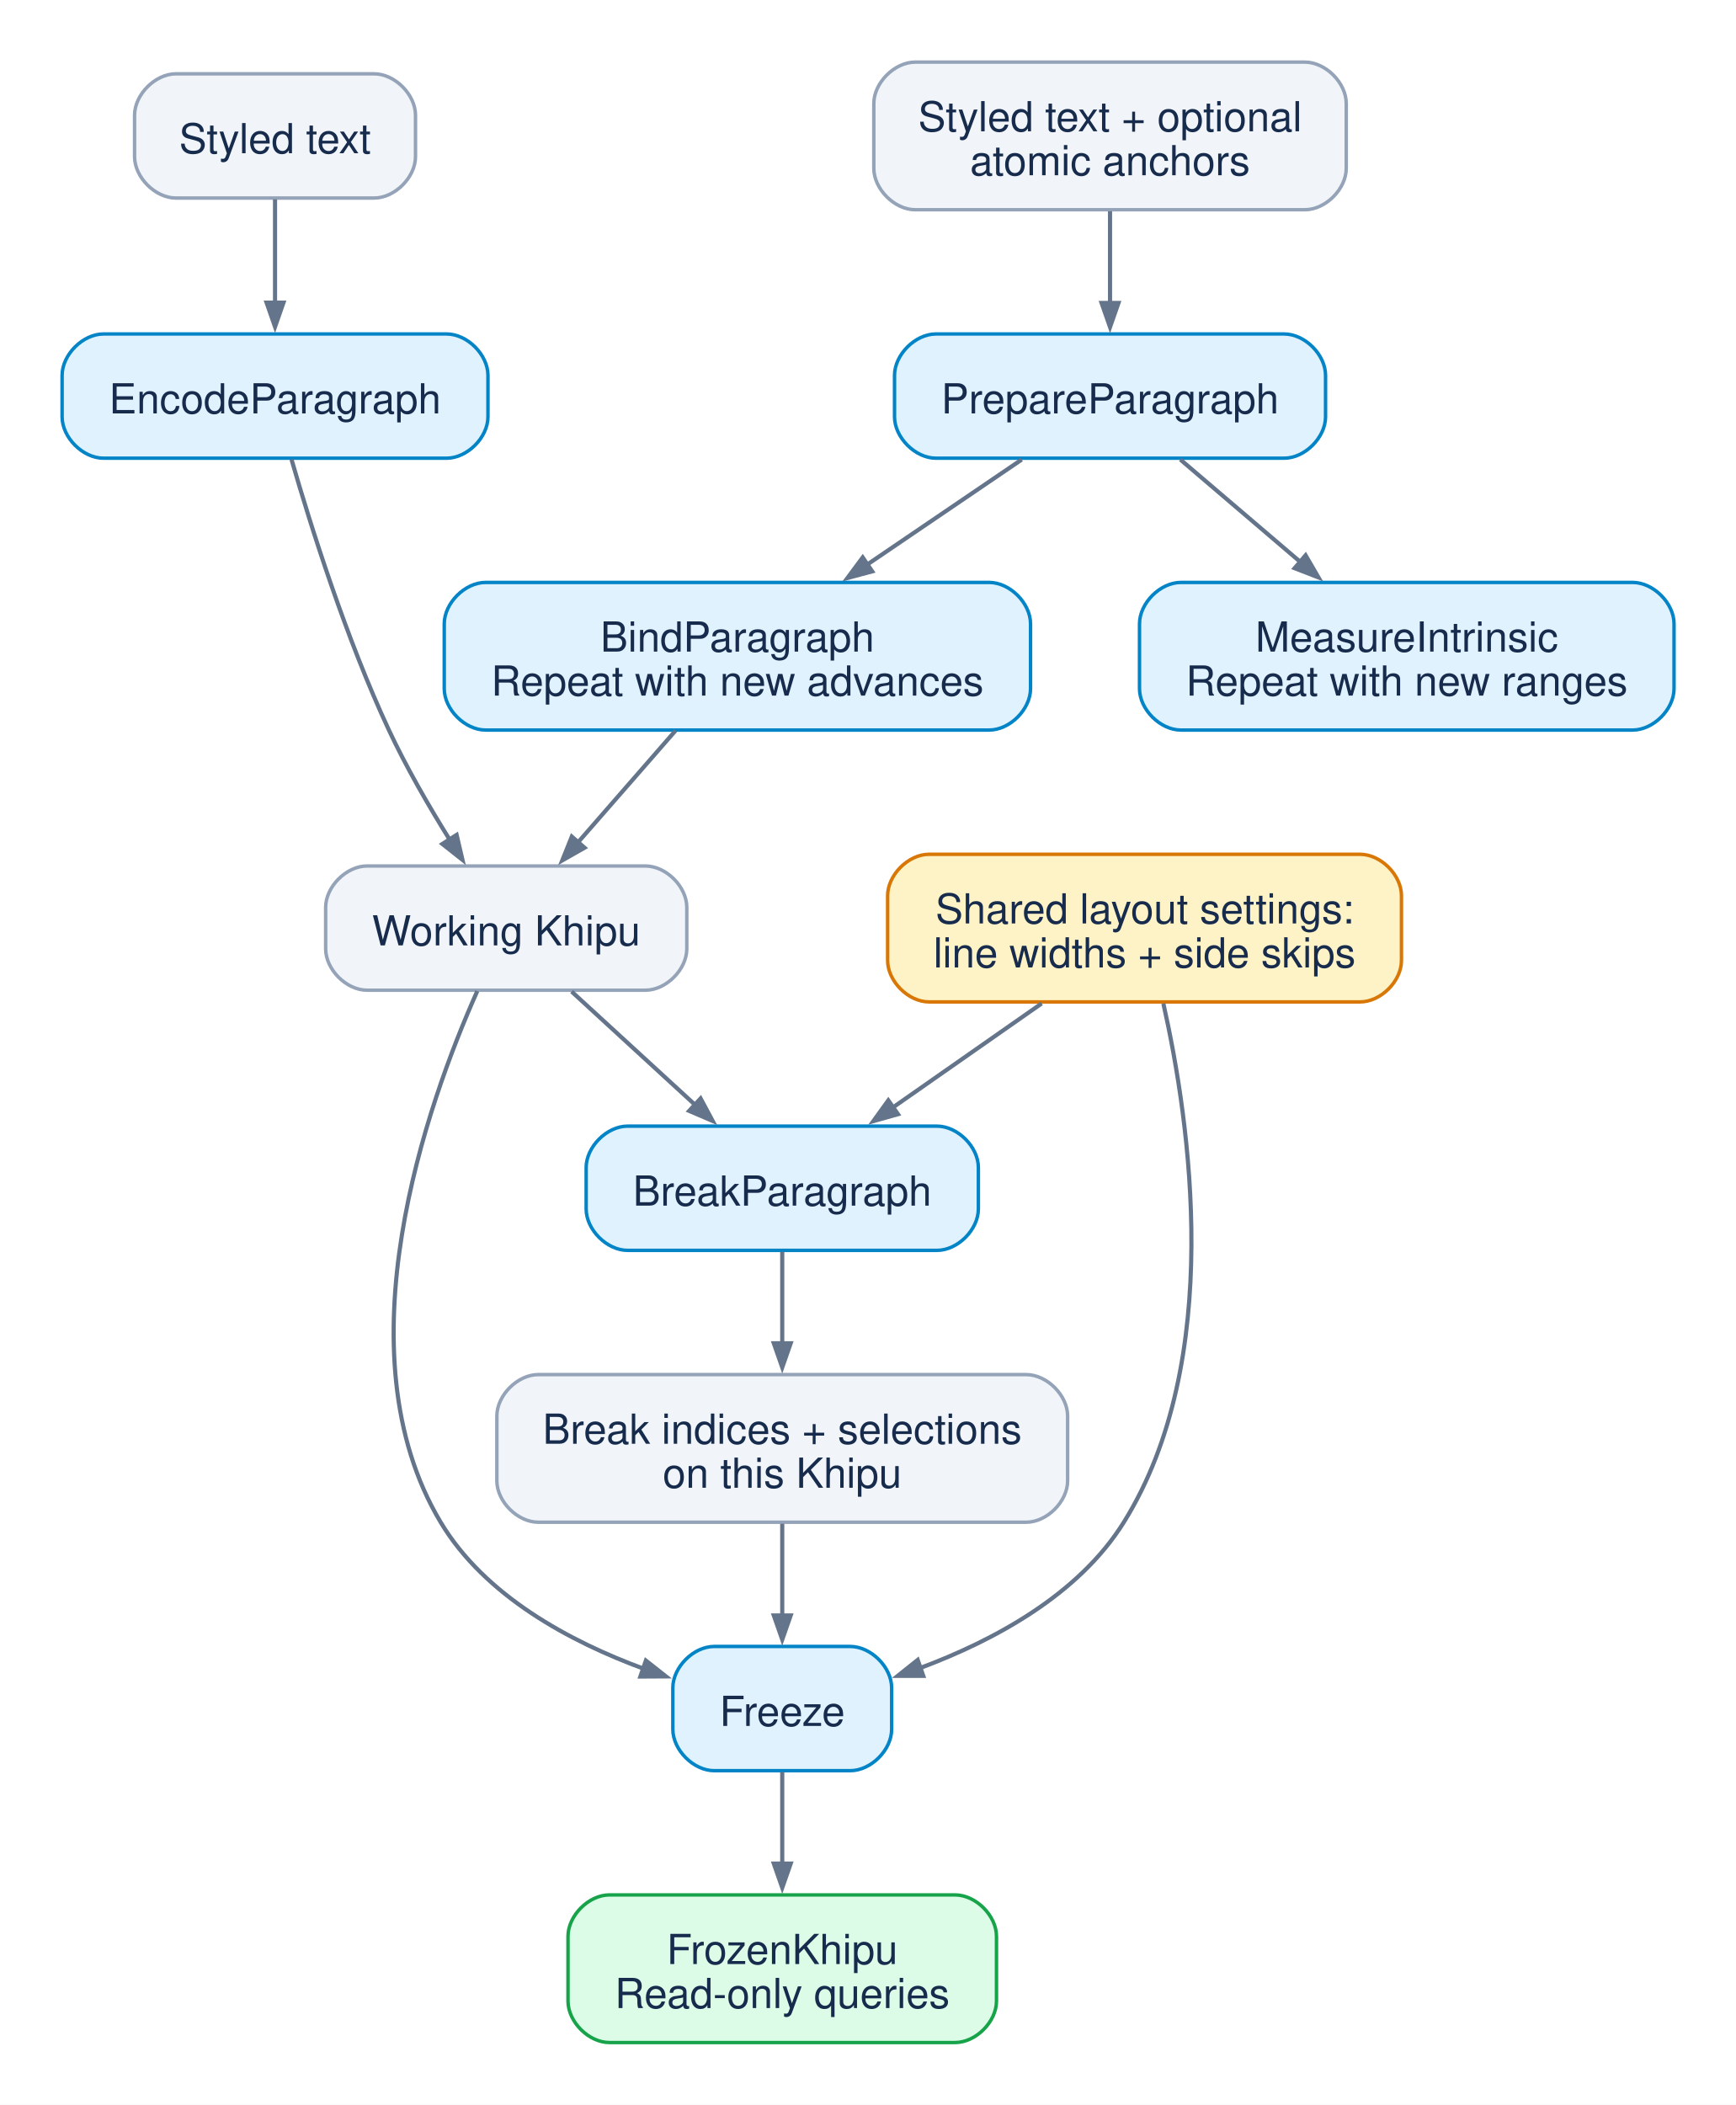
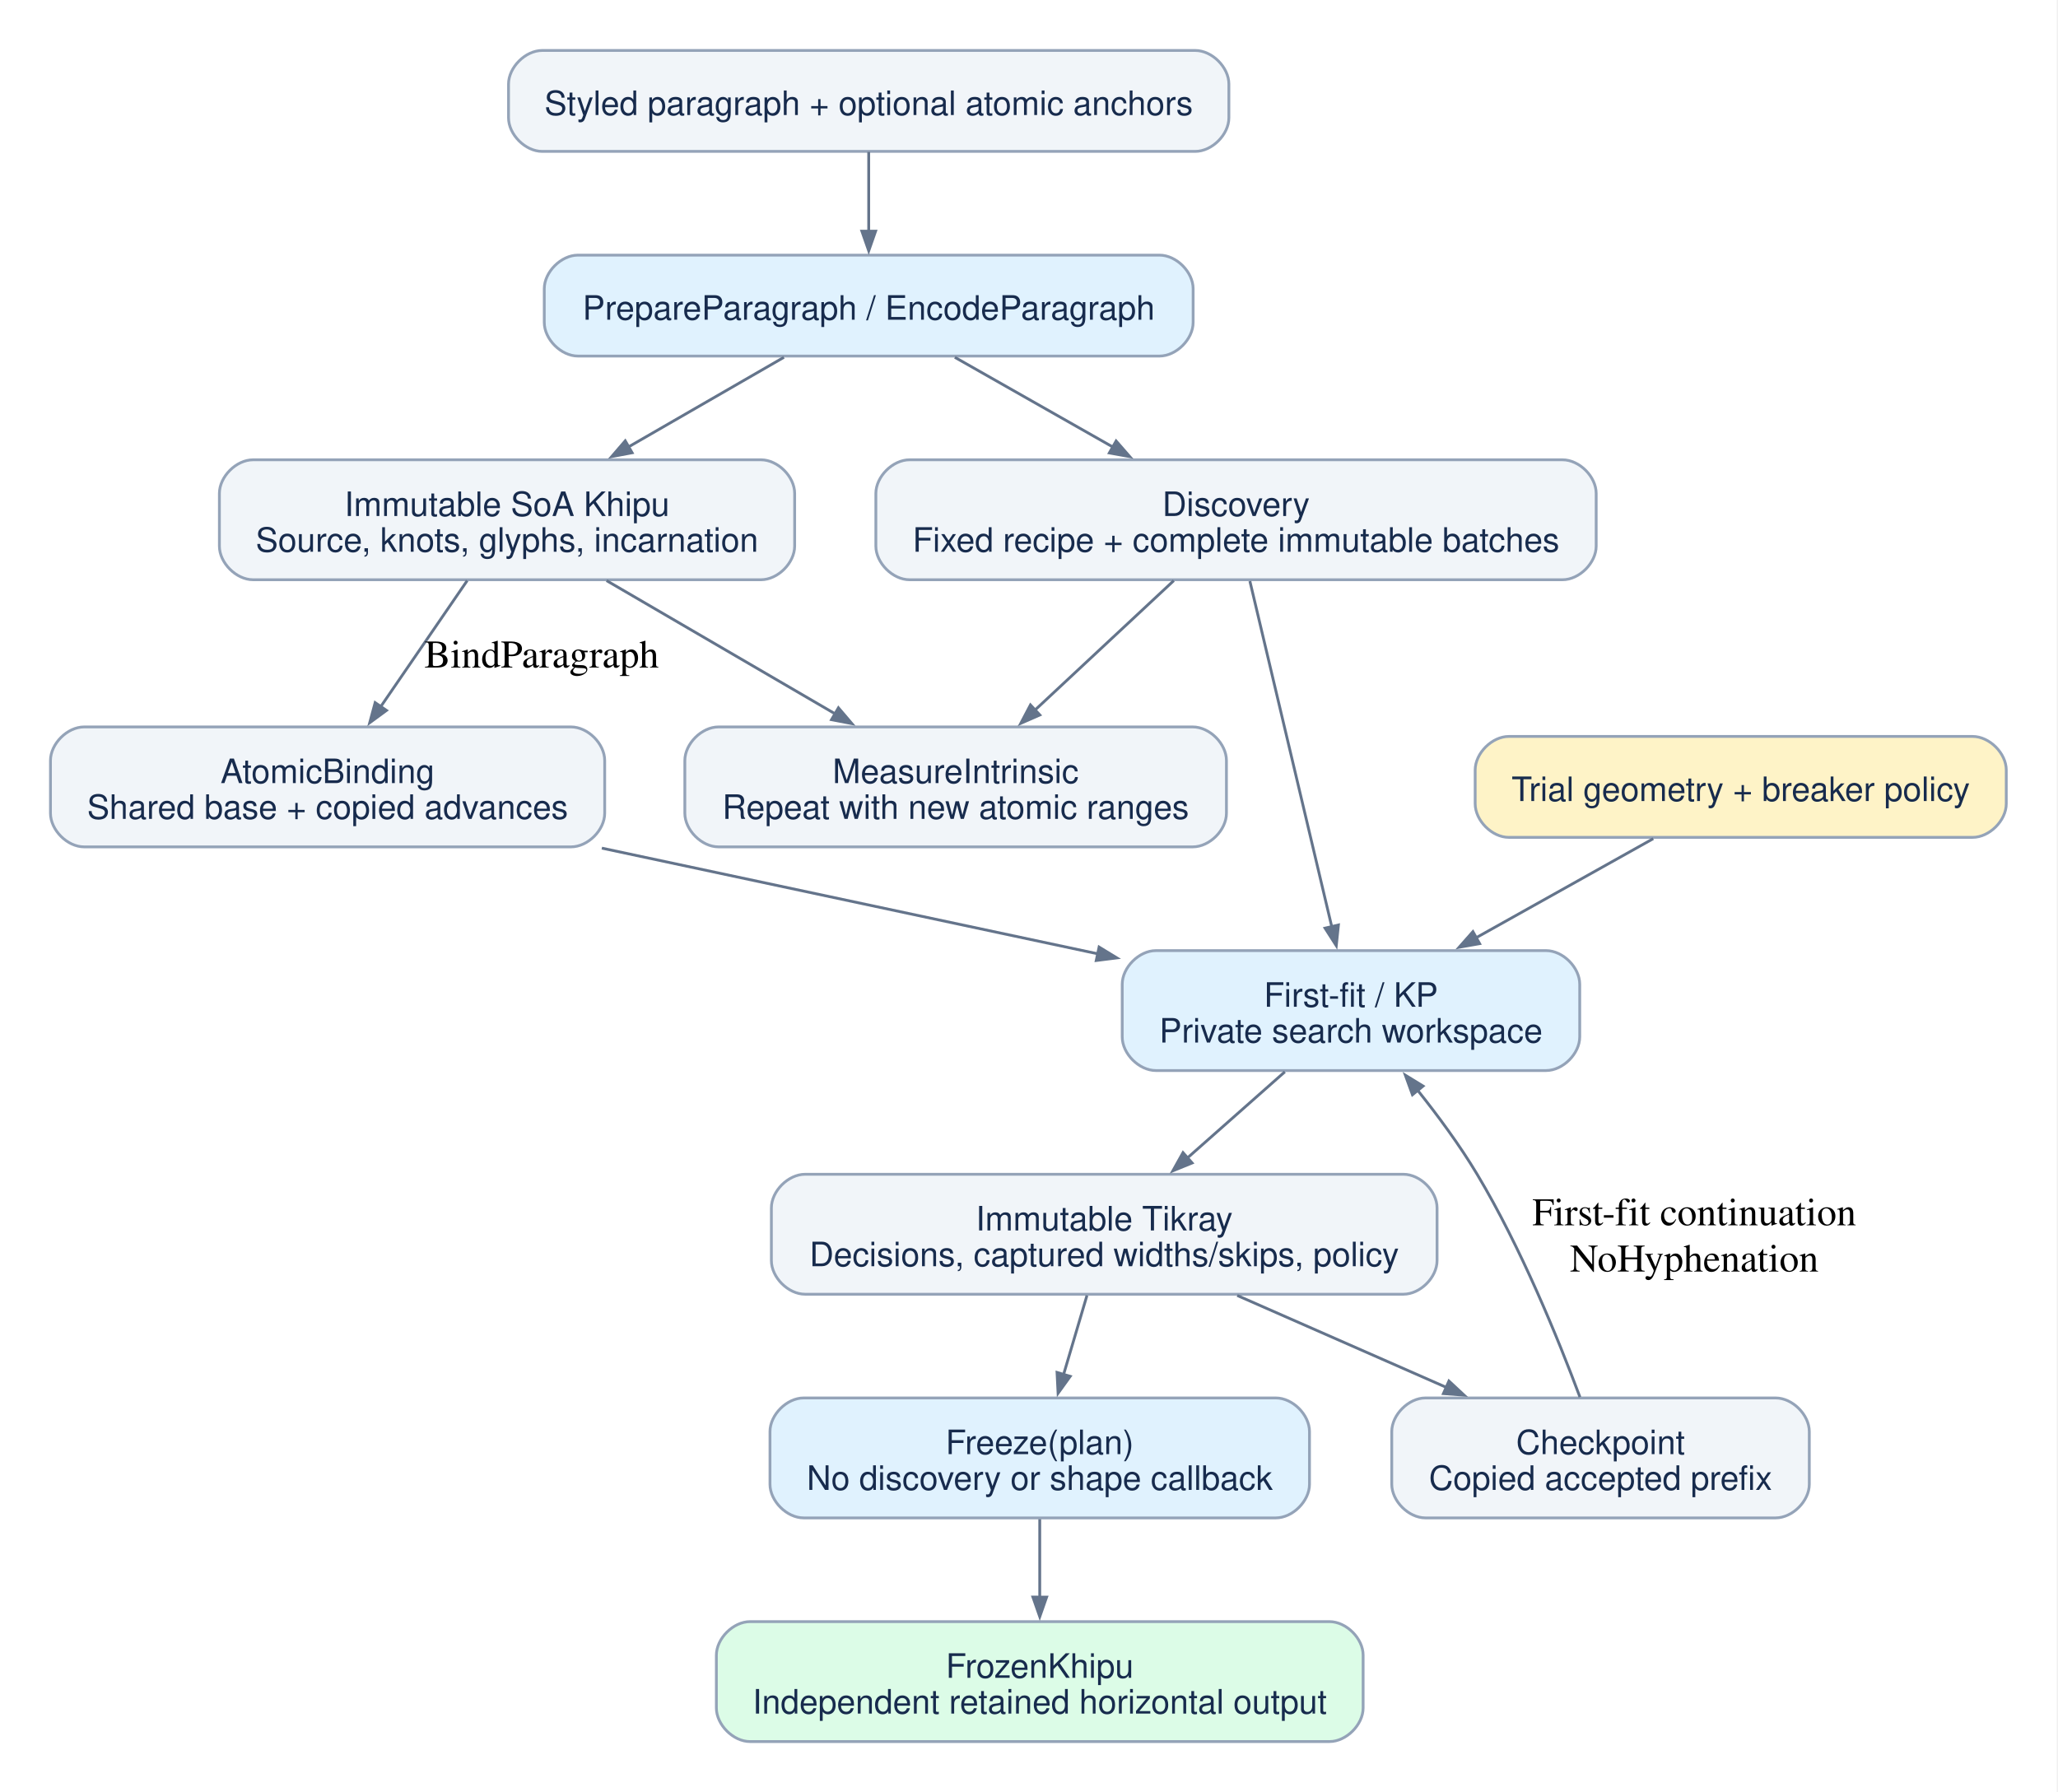
- <svg xmlns="http://www.w3.org/2000/svg" width="503pt" height="610pt" viewBox="0.00 0.00 503.00 610.00">
-   <g id="graph0" class="graph" transform="scale(1 1) rotate(0) translate(18 591.9)">
-     <polygon fill="white" stroke="none" points="-18,18 -18,-591.9 485.17,-591.9 485.17,18 -18,18" />
+ <svg xmlns="http://www.w3.org/2000/svg" width="734pt" height="639pt" viewBox="0.00 0.00 734.00 639.00">
+   <g id="graph0" class="graph" transform="scale(1 1) rotate(0) translate(18 621.18)">
+     <polygon fill="white" stroke="none" points="-18,18 -18,-621.18 715.55,-621.18 715.55,18 -18,18" />
    <g id="node1" class="node">
-       <path fill="#f1f5f9" stroke="#94a3b8" d="M90.42,-570.51C90.42,-570.51 33,-570.51 33,-570.51 27,-570.51 21,-564.51 21,-558.51 21,-558.51 21,-546.51 21,-546.51 21,-540.51 27,-534.51 33,-534.51 33,-534.51 90.42,-534.51 90.42,-534.51 96.42,-534.51 102.42,-540.51 102.42,-546.51 102.42,-546.51 102.42,-558.51 102.42,-558.51 102.42,-564.51 96.42,-570.51 90.42,-570.51" />
-       <text xml:space="preserve" text-anchor="middle" x="61.71" y="-547.49" font-family="Helvetica,sans-Serif" font-size="12.00" fill="#172b4d">Styled text</text>
+       <path fill="#f1f5f9" stroke="#94a3b8" d="M408.29,-603.18C408.29,-603.18 175.38,-603.18 175.38,-603.18 169.38,-603.18 163.37,-597.18 163.37,-591.18 163.37,-591.18 163.37,-579.18 163.37,-579.18 163.37,-573.18 169.37,-567.18 175.37,-567.18 175.37,-567.18 408.29,-567.18 408.29,-567.18 414.29,-567.18 420.29,-573.18 420.29,-579.18 420.29,-579.18 420.29,-591.18 420.29,-591.18 420.29,-597.18 414.29,-603.18 408.29,-603.18" />
+       <text xml:space="preserve" text-anchor="middle" x="291.83" y="-580.15" font-family="Helvetica,sans-Serif" font-size="12.00" fill="#172b4d">Styled paragraph + optional atomic anchors</text>
+     </g>
+     <g id="node2" class="node">
+       <path fill="#e0f2fe" stroke="#94a3b8" d="M395.54,-530.18C395.54,-530.18 188.12,-530.18 188.12,-530.18 182.12,-530.18 176.12,-524.18 176.12,-518.18 176.12,-518.18 176.12,-506.18 176.12,-506.18 176.12,-500.18 182.12,-494.18 188.12,-494.18 188.12,-494.18 395.54,-494.18 395.54,-494.18 401.54,-494.18 407.54,-500.18 407.54,-506.18 407.54,-506.18 407.54,-518.18 407.54,-518.18 407.54,-524.18 401.54,-530.18 395.54,-530.18" />
+       <text xml:space="preserve" text-anchor="middle" x="291.83" y="-507.15" font-family="Helvetica,sans-Serif" font-size="12.00" fill="#172b4d">PrepareParagraph / EncodeParagraph</text>
+     </g>
+     <g id="edge1" class="edge">
+       <path fill="none" stroke="#64748b" d="M291.83,-566.99C291.83,-558.45 291.83,-547.95 291.83,-538.5" />
+       <polygon fill="#64748b" stroke="#64748b" points="294.29,-538.72 291.84,-531.72 289.39,-538.72 294.29,-538.72" />
    </g>
    <g id="node3" class="node">
-       <path fill="#e0f2fe" stroke="#0284c7" d="M111.42,-495.12C111.42,-495.12 12,-495.12 12,-495.12 6,-495.12 0,-489.12 0,-483.12 0,-483.12 0,-471.12 0,-471.12 0,-465.12 6,-459.12 12,-459.12 12,-459.12 111.42,-459.12 111.42,-459.12 117.42,-459.12 123.42,-465.12 123.42,-471.12 123.42,-471.12 123.42,-483.12 123.42,-483.12 123.42,-489.12 117.42,-495.12 111.42,-495.12" />
-       <text xml:space="preserve" text-anchor="middle" x="61.71" y="-472.1" font-family="Helvetica,sans-Serif" font-size="12.00" fill="#172b4d">EncodeParagraph</text>
+       <path fill="#f1f5f9" stroke="#94a3b8" d="M253.42,-457.18C253.42,-457.18 72.25,-457.18 72.25,-457.18 66.25,-457.18 60.25,-451.18 60.25,-445.18 60.25,-445.18 60.25,-426.4 60.25,-426.4 60.25,-420.4 66.25,-414.4 72.25,-414.4 72.25,-414.4 253.42,-414.4 253.42,-414.4 259.42,-414.4 265.42,-420.4 265.42,-426.4 265.42,-426.4 265.42,-445.18 265.42,-445.18 265.42,-451.18 259.42,-457.18 253.42,-457.18" />
+       <text xml:space="preserve" text-anchor="middle" x="162.83" y="-437.14" font-family="Helvetica,sans-Serif" font-size="12.00" fill="#172b4d">Immutable SoA Khipu</text>
+       <text xml:space="preserve" text-anchor="middle" x="162.83" y="-424.39" font-family="Helvetica,sans-Serif" font-size="12.00" fill="#172b4d">Source, knots, glyphs, incarnation</text>
    </g>
-     <g id="edge1" class="edge">
-       <path fill="none" stroke="#64748b" stroke-width="1.2" d="M61.71,-534.12C61.71,-525.16 61.71,-514.06 61.71,-504.11" />
-       <polygon fill="#64748b" stroke="#64748b" stroke-width="1.2" points="64.16,-504.2 61.71,-497.2 59.26,-504.2 64.16,-504.2" />
-     </g>
-     <g id="node2" class="node">
-       <path fill="#f1f5f9" stroke="#94a3b8" d="M360.17,-573.9C360.17,-573.9 247.25,-573.9 247.25,-573.9 241.25,-573.9 235.25,-567.9 235.25,-561.9 235.25,-561.9 235.25,-543.12 235.25,-543.12 235.25,-537.12 241.25,-531.12 247.25,-531.12 247.25,-531.12 360.17,-531.12 360.17,-531.12 366.17,-531.12 372.17,-537.12 372.17,-543.12 372.17,-543.12 372.17,-561.9 372.17,-561.9 372.17,-567.9 366.17,-573.9 360.17,-573.9" />
-       <text xml:space="preserve" text-anchor="middle" x="303.71" y="-553.86" font-family="Helvetica,sans-Serif" font-size="12.00" fill="#172b4d">Styled text + optional</text>
-       <text xml:space="preserve" text-anchor="middle" x="303.71" y="-541.11" font-family="Helvetica,sans-Serif" font-size="12.00" fill="#172b4d">atomic anchors</text>
+     <g id="edge2" class="edge">
+       <path fill="none" stroke="#64748b" d="M261.59,-493.74C245.02,-484.19 224.21,-472.18 205.96,-461.66" />
+       <polygon fill="#64748b" stroke="#64748b" points="207.45,-459.69 200.16,-458.32 205,-463.94 207.45,-459.69" />
    </g>
    <g id="node4" class="node">
-       <path fill="#e0f2fe" stroke="#0284c7" d="M354.17,-495.12C354.17,-495.12 253.25,-495.12 253.25,-495.12 247.25,-495.12 241.25,-489.12 241.25,-483.12 241.25,-483.12 241.25,-471.12 241.25,-471.12 241.25,-465.12 247.25,-459.12 253.25,-459.12 253.25,-459.12 354.17,-459.12 354.17,-459.12 360.17,-459.12 366.17,-465.12 366.17,-471.12 366.17,-471.12 366.17,-483.12 366.17,-483.12 366.17,-489.12 360.17,-495.12 354.17,-495.12" />
-       <text xml:space="preserve" text-anchor="middle" x="303.71" y="-472.1" font-family="Helvetica,sans-Serif" font-size="12.00" fill="#172b4d">PrepareParagraph</text>
+       <path fill="#f1f5f9" stroke="#94a3b8" d="M539.29,-457.18C539.29,-457.18 306.38,-457.18 306.38,-457.18 300.38,-457.18 294.38,-451.18 294.38,-445.18 294.38,-445.18 294.38,-426.4 294.38,-426.4 294.38,-420.4 300.38,-414.4 306.38,-414.4 306.38,-414.4 539.29,-414.4 539.29,-414.4 545.29,-414.4 551.29,-420.4 551.29,-426.4 551.29,-426.4 551.29,-445.18 551.29,-445.18 551.29,-451.18 545.29,-457.18 539.29,-457.18" />
+       <text xml:space="preserve" text-anchor="middle" x="422.83" y="-437.14" font-family="Helvetica,sans-Serif" font-size="12.00" fill="#172b4d">Discovery</text>
+       <text xml:space="preserve" text-anchor="middle" x="422.83" y="-424.39" font-family="Helvetica,sans-Serif" font-size="12.00" fill="#172b4d">Fixed recipe + complete immutable batches</text>
    </g>
-     <g id="edge2" class="edge">
-       <path fill="none" stroke="#64748b" stroke-width="1.2" d="M303.71,-530.68C303.71,-522.37 303.71,-512.73 303.71,-503.98" />
-       <polygon fill="#64748b" stroke="#64748b" stroke-width="1.2" points="306.16,-504.11 303.71,-497.11 301.26,-504.11 306.16,-504.11" />
+     <g id="edge3" class="edge">
+       <path fill="none" stroke="#64748b" d="M322.55,-493.74C339.37,-484.19 360.51,-472.18 379.04,-461.66" />
+       <polygon fill="#64748b" stroke="#64748b" points="380.07,-463.89 384.94,-458.31 377.65,-459.63 380.07,-463.89" />
+     </g>
+     <g id="node5" class="node">
+       <path fill="#f1f5f9" stroke="#94a3b8" d="M407.42,-361.9C407.42,-361.9 238.25,-361.9 238.25,-361.9 232.25,-361.9 226.25,-355.9 226.25,-349.9 226.25,-349.9 226.25,-331.12 226.25,-331.12 226.25,-325.12 232.25,-319.12 238.25,-319.12 238.25,-319.12 407.42,-319.12 407.42,-319.12 413.42,-319.12 419.42,-325.12 419.42,-331.12 419.42,-331.12 419.42,-349.9 419.42,-349.9 419.42,-355.9 413.42,-361.9 407.42,-361.9" />
+       <text xml:space="preserve" text-anchor="middle" x="322.83" y="-341.86" font-family="Helvetica,sans-Serif" font-size="12.00" fill="#172b4d">MeasureIntrinsic</text>
+       <text xml:space="preserve" text-anchor="middle" x="322.83" y="-329.11" font-family="Helvetica,sans-Serif" font-size="12.00" fill="#172b4d">Repeat with new atomic ranges</text>
+     </g>
+     <g id="edge4" class="edge">
+       <path fill="none" stroke="#64748b" d="M198.34,-414.09C222.39,-400.07 254.31,-381.46 279.8,-366.6" />
+       <polygon fill="#64748b" stroke="#64748b" points="281.03,-368.72 285.84,-363.08 278.56,-364.49 281.03,-368.72" />
+     </g>
+     <g id="node6" class="node">
+       <path fill="#f1f5f9" stroke="#94a3b8" d="M185.67,-361.9C185.67,-361.9 12,-361.9 12,-361.9 6,-361.9 0,-355.9 0,-349.9 0,-349.9 0,-331.12 0,-331.12 0,-325.12 6,-319.12 12,-319.12 12,-319.12 185.67,-319.12 185.67,-319.12 191.67,-319.12 197.67,-325.12 197.67,-331.12 197.67,-331.12 197.67,-349.9 197.67,-349.9 197.67,-355.9 191.67,-361.9 185.67,-361.9" />
+       <text xml:space="preserve" text-anchor="middle" x="98.83" y="-341.86" font-family="Helvetica,sans-Serif" font-size="12.00" fill="#172b4d">AtomicBinding</text>
+       <text xml:space="preserve" text-anchor="middle" x="98.83" y="-329.11" font-family="Helvetica,sans-Serif" font-size="12.00" fill="#172b4d">Shared base + copied advances</text>
+     </g>
+     <g id="edge6" class="edge">
+       <path fill="none" stroke="#64748b" d="M148.63,-414.09C139.52,-400.8 127.58,-383.4 117.68,-368.97" />
+       <polygon fill="#64748b" stroke="#64748b" points="119.84,-367.79 113.86,-363.4 115.8,-370.56 119.84,-367.79" />
+       <text xml:space="preserve" text-anchor="middle" x="175.17" y="-383.1" font-family="Times,serif" font-size="14.00">BindParagraph</text>
+     </g>
+     <g id="edge5" class="edge">
+       <path fill="none" stroke="#64748b" d="M400.64,-414.09C386.01,-400.44 366.73,-382.45 351.01,-367.8" />
+       <polygon fill="#64748b" stroke="#64748b" points="352.86,-366.17 346.07,-363.19 349.52,-369.75 352.86,-366.17" />
+     </g>
+     <g id="node8" class="node">
+       <path fill="#e0f2fe" stroke="#94a3b8" d="M533.42,-282.12C533.42,-282.12 394.25,-282.12 394.25,-282.12 388.25,-282.12 382.25,-276.12 382.25,-270.12 382.25,-270.12 382.25,-251.34 382.25,-251.34 382.25,-245.34 388.25,-239.34 394.25,-239.34 394.25,-239.34 533.42,-239.34 533.42,-239.34 539.42,-239.34 545.42,-245.34 545.42,-251.34 545.42,-251.34 545.42,-270.12 545.42,-270.12 545.42,-276.12 539.42,-282.12 533.42,-282.12" />
+       <text xml:space="preserve" text-anchor="middle" x="463.83" y="-262.08" font-family="Helvetica,sans-Serif" font-size="12.00" fill="#172b4d">First-fit / KP</text>
+       <text xml:space="preserve" text-anchor="middle" x="463.83" y="-249.33" font-family="Helvetica,sans-Serif" font-size="12.00" fill="#172b4d">Private search workspace</text>
+     </g>
+     <g id="edge8" class="edge">
+       <path fill="none" stroke="#64748b" d="M427.78,-413.91C435.1,-383.04 448.82,-325.1 457.06,-290.31" />
+       <polygon fill="#64748b" stroke="#64748b" points="459.36,-291.26 458.59,-283.88 454.59,-290.13 459.36,-291.26" />
+     </g>
+     <g id="edge7" class="edge">
+       <path fill="none" stroke="#64748b" d="M196.65,-318.67C251.68,-306.94 319.92,-292.4 373.66,-280.95" />
+       <polygon fill="#64748b" stroke="#64748b" points="374,-283.38 380.33,-279.52 372.98,-278.59 374,-283.38" />
    </g>
    <g id="node7" class="node">
-       <path fill="#f1f5f9" stroke="#94a3b8" d="M169.05,-340.95C169.05,-340.95 88.38,-340.95 88.38,-340.95 82.38,-340.95 76.38,-334.95 76.38,-328.95 76.38,-328.95 76.38,-316.95 76.38,-316.95 76.38,-310.95 82.38,-304.95 88.38,-304.95 88.38,-304.95 169.05,-304.95 169.05,-304.95 175.05,-304.95 181.05,-310.95 181.05,-316.95 181.05,-316.95 181.05,-328.95 181.05,-328.95 181.05,-334.95 175.05,-340.95 169.05,-340.95" />
-       <text xml:space="preserve" text-anchor="middle" x="128.71" y="-317.93" font-family="Helvetica,sans-Serif" font-size="12.00" fill="#172b4d">Working Khipu</text>
+       <path fill="#fef3c7" stroke="#94a3b8" d="M685.55,-358.51C685.55,-358.51 520.13,-358.51 520.13,-358.51 514.12,-358.51 508.13,-352.51 508.13,-346.51 508.13,-346.51 508.13,-334.51 508.13,-334.51 508.13,-328.51 514.12,-322.51 520.12,-322.51 520.12,-322.51 685.55,-322.51 685.55,-322.51 691.55,-322.51 697.55,-328.51 697.55,-334.51 697.55,-334.51 697.55,-346.51 697.55,-346.51 697.55,-352.51 691.55,-358.51 685.55,-358.51" />
+       <text xml:space="preserve" text-anchor="middle" x="602.84" y="-335.48" font-family="Helvetica,sans-Serif" font-size="12.00" fill="#172b4d">Trial geometry + breaker policy</text>
    </g>
-     <g id="edge5" class="edge">
-       <path fill="none" stroke="#64748b" stroke-width="1.2" d="M66.49,-458.74C72.14,-439.21 82.35,-406.79 94.71,-380.34 99.75,-369.55 106.32,-358.21 112.34,-348.55" />
-       <polygon fill="#64748b" stroke="#64748b" stroke-width="1.2" points="114.34,-349.96 116.03,-342.73 110.21,-347.33 114.34,-349.96" />
-     </g>
-     <g id="node5" class="node">
-       <path fill="#e0f2fe" stroke="#0284c7" d="M455.17,-423.12C455.17,-423.12 324.25,-423.12 324.25,-423.12 318.25,-423.12 312.25,-417.12 312.25,-411.12 312.25,-411.12 312.25,-392.34 312.25,-392.34 312.25,-386.34 318.25,-380.34 324.25,-380.34 324.25,-380.34 455.17,-380.34 455.17,-380.34 461.17,-380.34 467.17,-386.34 467.17,-392.34 467.17,-392.34 467.17,-411.12 467.17,-411.12 467.17,-417.12 461.17,-423.12 455.17,-423.12" />
-       <text xml:space="preserve" text-anchor="middle" x="389.71" y="-403.08" font-family="Helvetica,sans-Serif" font-size="12.00" fill="#172b4d">MeasureIntrinsic</text>
-       <text xml:space="preserve" text-anchor="middle" x="389.71" y="-390.33" font-family="Helvetica,sans-Serif" font-size="12.00" fill="#172b4d">Repeat with new ranges</text>
-     </g>
-     <g id="edge3" class="edge">
-       <path fill="none" stroke="#64748b" stroke-width="1.2" d="M324.09,-458.73C334.47,-449.87 347.31,-438.91 358.87,-429.05" />
-       <polygon fill="#64748b" stroke="#64748b" stroke-width="1.2" points="360.39,-430.98 364.12,-424.57 357.21,-427.25 360.39,-430.98" />
-     </g>
-     <g id="node6" class="node">
-       <path fill="#e0f2fe" stroke="#0284c7" d="M268.67,-423.12C268.67,-423.12 122.75,-423.12 122.75,-423.12 116.75,-423.12 110.75,-417.12 110.75,-411.12 110.75,-411.12 110.75,-392.34 110.75,-392.34 110.75,-386.34 116.75,-380.34 122.75,-380.34 122.75,-380.34 268.67,-380.34 268.67,-380.34 274.67,-380.34 280.67,-386.34 280.67,-392.34 280.67,-392.34 280.67,-411.12 280.67,-411.12 280.67,-417.12 274.67,-423.12 268.67,-423.12" />
-       <text xml:space="preserve" text-anchor="middle" x="195.71" y="-403.08" font-family="Helvetica,sans-Serif" font-size="12.00" fill="#172b4d">BindParagraph</text>
-       <text xml:space="preserve" text-anchor="middle" x="195.71" y="-390.33" font-family="Helvetica,sans-Serif" font-size="12.00" fill="#172b4d">Repeat with new advances</text>
-     </g>
-     <g id="edge4" class="edge">
-       <path fill="none" stroke="#64748b" stroke-width="1.2" d="M278.12,-458.73C264.71,-449.62 248.05,-438.3 233.22,-428.22" />
-       <polygon fill="#64748b" stroke="#64748b" stroke-width="1.2" points="234.78,-426.32 227.61,-424.41 232.03,-430.37 234.78,-426.32" />
-     </g>
-     <g id="edge6" class="edge">
-       <path fill="none" stroke="#64748b" stroke-width="1.2" d="M177.76,-380.15C169.04,-370.17 158.53,-358.12 149.47,-347.74" />
-       <polygon fill="#64748b" stroke="#64748b" stroke-width="1.2" points="151.41,-346.24 144.96,-342.57 147.72,-349.46 151.41,-346.24" />
+     <g id="edge9" class="edge">
+       <path fill="none" stroke="#64748b" d="M571.64,-322.05C553.03,-311.64 529.1,-298.25 508.51,-286.73" />
+       <polygon fill="#64748b" stroke="#64748b" points="509.72,-284.6 502.42,-283.32 507.33,-288.88 509.72,-284.6" />
    </g>
    <g id="node9" class="node">
-       <path fill="#e0f2fe" stroke="#0284c7" d="M253.55,-265.56C253.55,-265.56 163.88,-265.56 163.88,-265.56 157.88,-265.56 151.88,-259.56 151.88,-253.56 151.88,-253.56 151.88,-241.56 151.88,-241.56 151.88,-235.56 157.88,-229.56 163.88,-229.56 163.88,-229.56 253.55,-229.56 253.55,-229.56 259.55,-229.56 265.55,-235.56 265.55,-241.56 265.55,-241.56 265.55,-253.56 265.55,-253.56 265.55,-259.56 259.55,-265.56 253.55,-265.56" />
-       <text xml:space="preserve" text-anchor="middle" x="208.71" y="-242.53" font-family="Helvetica,sans-Serif" font-size="12.00" fill="#172b4d">BreakParagraph</text>
+       <path fill="#f1f5f9" stroke="#94a3b8" d="M482.54,-202.34C482.54,-202.34 269.12,-202.34 269.12,-202.34 263.12,-202.34 257.12,-196.34 257.12,-190.34 257.12,-190.34 257.12,-171.56 257.12,-171.56 257.12,-165.56 263.12,-159.56 269.12,-159.56 269.12,-159.56 482.54,-159.56 482.54,-159.56 488.54,-159.56 494.54,-165.56 494.54,-171.56 494.54,-171.56 494.54,-190.34 494.54,-190.34 494.54,-196.34 488.54,-202.34 482.54,-202.34" />
+       <text xml:space="preserve" text-anchor="middle" x="375.83" y="-182.3" font-family="Helvetica,sans-Serif" font-size="12.00" fill="#172b4d">Immutable Tikray</text>
+       <text xml:space="preserve" text-anchor="middle" x="375.83" y="-169.55" font-family="Helvetica,sans-Serif" font-size="12.00" fill="#172b4d">Decisions, captured widths/skips, policy</text>
    </g>
-     <g id="edge7" class="edge">
-       <path fill="none" stroke="#64748b" stroke-width="1.2" d="M147.67,-304.56C158.43,-294.69 172.03,-282.21 183.66,-271.54" />
-       <polygon fill="#64748b" stroke="#64748b" stroke-width="1.2" points="185.05,-273.59 188.55,-267.06 181.73,-269.98 185.05,-273.59" />
+     <g id="edge10" class="edge">
+       <path fill="none" stroke="#64748b" d="M440.25,-238.89C429.51,-229.39 416.69,-218.06 405.32,-208.01" />
+       <polygon fill="#64748b" stroke="#64748b" points="407.18,-206.38 400.31,-203.58 403.93,-210.06 407.18,-206.38" />
+     </g>
+     <g id="node10" class="node">
+       <path fill="#f1f5f9" stroke="#94a3b8" d="M615.3,-122.56C615.3,-122.56 490.38,-122.56 490.38,-122.56 484.38,-122.56 478.38,-116.56 478.38,-110.56 478.38,-110.56 478.38,-91.78 478.38,-91.78 478.38,-85.78 484.38,-79.78 490.38,-79.78 490.38,-79.78 615.3,-79.78 615.3,-79.78 621.3,-79.78 627.3,-85.78 627.3,-91.78 627.3,-91.78 627.3,-110.56 627.3,-110.56 627.3,-116.56 621.3,-122.56 615.3,-122.56" />
+       <text xml:space="preserve" text-anchor="middle" x="552.84" y="-102.52" font-family="Helvetica,sans-Serif" font-size="12.00" fill="#172b4d">Checkpoint</text>
+       <text xml:space="preserve" text-anchor="middle" x="552.84" y="-89.77" font-family="Helvetica,sans-Serif" font-size="12.00" fill="#172b4d">Copied accepted prefix</text>
+     </g>
+     <g id="edge11" class="edge">
+       <path fill="none" stroke="#64748b" d="M423.27,-159.11C446.28,-149 474.04,-136.79 497.96,-126.28" />
+       <polygon fill="#64748b" stroke="#64748b" points="498.77,-128.6 504.19,-123.55 496.8,-124.12 498.77,-128.6" />
    </g>
    <g id="node11" class="node">
-       <path fill="#e0f2fe" stroke="#0284c7" d="M228.42,-114.78C228.42,-114.78 189,-114.78 189,-114.78 183,-114.78 177,-108.78 177,-102.78 177,-102.78 177,-90.78 177,-90.78 177,-84.78 183,-78.78 189,-78.78 189,-78.78 228.42,-78.78 228.42,-78.78 234.42,-78.78 240.42,-84.78 240.42,-90.78 240.42,-90.78 240.42,-102.78 240.42,-102.78 240.42,-108.78 234.42,-114.78 228.42,-114.78" />
-       <text xml:space="preserve" text-anchor="middle" x="208.71" y="-91.75" font-family="Helvetica,sans-Serif" font-size="12.00" fill="#172b4d">Freeze</text>
+       <path fill="#e0f2fe" stroke="#94a3b8" d="M437.04,-122.56C437.04,-122.56 268.62,-122.56 268.62,-122.56 262.62,-122.56 256.62,-116.56 256.62,-110.56 256.62,-110.56 256.62,-91.78 256.62,-91.78 256.62,-85.78 262.62,-79.78 268.62,-79.78 268.62,-79.78 437.04,-79.78 437.04,-79.78 443.04,-79.78 449.04,-85.78 449.04,-91.78 449.04,-91.78 449.04,-110.56 449.04,-110.56 449.04,-116.56 443.04,-122.56 437.04,-122.56" />
+       <text xml:space="preserve" text-anchor="middle" x="352.83" y="-102.52" font-family="Helvetica,sans-Serif" font-size="12.00" fill="#172b4d">Freeze(plan)</text>
+       <text xml:space="preserve" text-anchor="middle" x="352.83" y="-89.77" font-family="Helvetica,sans-Serif" font-size="12.00" fill="#172b4d">No discovery or shape callback</text>
    </g>
-     <g id="edge11" class="edge">
-       <path fill="none" stroke="#64748b" stroke-width="1.2" d="M120.32,-304.69C105.78,-272.06 80.14,-200.16 109.71,-150.78 122.5,-129.42 147.16,-116.19 168.67,-108.28" />
-       <polygon fill="#64748b" stroke="#64748b" stroke-width="1.2" points="169.19,-110.69 175.01,-106.1 167.59,-106.06 169.19,-110.69" />
-     </g>
-     <g id="node8" class="node">
-       <path fill="#fef3c7" stroke="#d97706" d="M376.17,-344.34C376.17,-344.34 251.25,-344.34 251.25,-344.34 245.25,-344.34 239.25,-338.34 239.25,-332.34 239.25,-332.34 239.25,-313.56 239.25,-313.56 239.25,-307.56 245.25,-301.56 251.25,-301.56 251.25,-301.56 376.17,-301.56 376.17,-301.56 382.17,-301.56 388.17,-307.56 388.17,-313.56 388.17,-313.56 388.17,-332.34 388.17,-332.34 388.17,-338.34 382.17,-344.34 376.17,-344.34" />
-       <text xml:space="preserve" text-anchor="middle" x="313.71" y="-324.3" font-family="Helvetica,sans-Serif" font-size="12.00" fill="#172b4d">Shared layout settings:</text>
-       <text xml:space="preserve" text-anchor="middle" x="313.71" y="-311.55" font-family="Helvetica,sans-Serif" font-size="12.00" fill="#172b4d">line widths + side skips</text>
-     </g>
-     <g id="edge8" class="edge">
-       <path fill="none" stroke="#64748b" stroke-width="1.2" d="M283.9,-301.12C270.37,-291.66 254.36,-280.47 240.59,-270.84" />
-       <polygon fill="#64748b" stroke="#64748b" stroke-width="1.2" points="242.25,-269.02 235.11,-267.01 239.45,-273.03 242.25,-269.02" />
+     <g id="edge13" class="edge">
+       <path fill="none" stroke="#64748b" d="M369.67,-159.11C367.1,-150.41 364.07,-140.16 361.29,-130.77" />
+       <polygon fill="#64748b" stroke="#64748b" points="363.7,-130.27 359.37,-124.25 359,-131.66 363.7,-130.27" />
    </g>
    <g id="edge12" class="edge">
-       <path fill="none" stroke="#64748b" stroke-width="1.2" d="M319.17,-301.08C326.87,-266.81 336.96,-197.72 307.71,-150.78 294.61,-129.74 270.1,-116.53 248.75,-108.56" />
-       <polygon fill="#64748b" stroke="#64748b" stroke-width="1.2" points="249.58,-106.25 242.17,-106.25 247.97,-110.88 249.58,-106.25" />
-     </g>
-     <g id="node10" class="node">
-       <path fill="#f1f5f9" stroke="#94a3b8" d="M279.42,-193.56C279.42,-193.56 138,-193.56 138,-193.56 132,-193.56 126,-187.56 126,-181.56 126,-181.56 126,-162.78 126,-162.78 126,-156.78 132,-150.78 138,-150.78 138,-150.78 279.42,-150.78 279.42,-150.78 285.42,-150.78 291.42,-156.78 291.42,-162.78 291.42,-162.78 291.42,-181.56 291.42,-181.56 291.42,-187.56 285.42,-193.56 279.42,-193.56" />
-       <text xml:space="preserve" text-anchor="middle" x="208.71" y="-173.52" font-family="Helvetica,sans-Serif" font-size="12.00" fill="#172b4d">Break indices + selections</text>
-       <text xml:space="preserve" text-anchor="middle" x="208.71" y="-160.77" font-family="Helvetica,sans-Serif" font-size="12.00" fill="#172b4d">on this Khipu</text>
-     </g>
-     <g id="edge9" class="edge">
-       <path fill="none" stroke="#64748b" stroke-width="1.2" d="M208.71,-229.17C208.71,-221.22 208.71,-211.58 208.71,-202.56" />
-       <polygon fill="#64748b" stroke="#64748b" stroke-width="1.2" points="211.16,-202.64 208.71,-195.64 206.26,-202.64 211.16,-202.64" />
-     </g>
-     <g id="edge10" class="edge">
-       <path fill="none" stroke="#64748b" stroke-width="1.2" d="M208.71,-150.34C208.71,-142.03 208.71,-132.39 208.71,-123.64" />
-       <polygon fill="#64748b" stroke="#64748b" stroke-width="1.2" points="211.16,-123.77 208.71,-116.77 206.26,-123.77 211.16,-123.77" />
+       <path fill="none" stroke="#64748b" d="M545.5,-122.86C537.73,-143.65 524.45,-176.26 508.83,-202.34 502.66,-212.66 494.87,-223.21 487.52,-232.42" />
+       <polygon fill="#64748b" stroke="#64748b" points="485.76,-230.71 483.23,-237.68 489.55,-233.8 485.76,-230.71" />
+       <text xml:space="preserve" text-anchor="middle" x="586.27" y="-184.15" font-family="Times,serif" font-size="14.00">First-fit continuation</text>
+       <text xml:space="preserve" text-anchor="middle" x="586.27" y="-167.65" font-family="Times,serif" font-size="14.00">NoHyphenation</text>
    </g>
    <g id="node12" class="node">
-       <path fill="#dcfce7" stroke="#16a34a" d="M258.8,-42.78C258.8,-42.78 158.62,-42.78 158.62,-42.78 152.62,-42.78 146.62,-36.78 146.62,-30.78 146.62,-30.78 146.62,-12 146.62,-12 146.62,-6 152.62,0 158.62,0 158.62,0 258.8,0 258.8,0 264.8,0 270.8,-6 270.8,-12 270.8,-12 270.8,-30.78 270.8,-30.78 270.8,-36.78 264.8,-42.78 258.8,-42.78" />
-       <text xml:space="preserve" text-anchor="middle" x="208.71" y="-22.74" font-family="Helvetica,sans-Serif" font-size="12.00" fill="#172b4d">FrozenKhipu</text>
-       <text xml:space="preserve" text-anchor="middle" x="208.71" y="-9.99" font-family="Helvetica,sans-Serif" font-size="12.00" fill="#172b4d">Read-only queries</text>
+       <path fill="#dcfce7" stroke="#94a3b8" d="M456.17,-42.78C456.17,-42.78 249.5,-42.78 249.5,-42.78 243.5,-42.78 237.5,-36.78 237.5,-30.78 237.5,-30.78 237.5,-12 237.5,-12 237.5,-6 243.5,0 249.5,0 249.5,0 456.17,0 456.17,0 462.17,0 468.17,-6 468.17,-12 468.17,-12 468.17,-30.78 468.17,-30.78 468.17,-36.78 462.17,-42.78 456.17,-42.78" />
+       <text xml:space="preserve" text-anchor="middle" x="352.83" y="-22.74" font-family="Helvetica,sans-Serif" font-size="12.00" fill="#172b4d">FrozenKhipu</text>
+       <text xml:space="preserve" text-anchor="middle" x="352.83" y="-9.99" font-family="Helvetica,sans-Serif" font-size="12.00" fill="#172b4d">Independent retained horizontal output</text>
    </g>
-     <g id="edge13" class="edge">
-       <path fill="none" stroke="#64748b" stroke-width="1.2" d="M208.71,-78.39C208.71,-70.44 208.71,-60.8 208.71,-51.78" />
-       <polygon fill="#64748b" stroke="#64748b" stroke-width="1.2" points="211.16,-51.86 208.71,-44.86 206.26,-51.86 211.16,-51.86" />
+     <g id="edge14" class="edge">
+       <path fill="none" stroke="#64748b" d="M352.83,-79.33C352.83,-70.71 352.83,-60.58 352.83,-51.27" />
+       <polygon fill="#64748b" stroke="#64748b" points="355.29,-51.53 352.84,-44.53 350.39,-51.54 355.29,-51.53" />
    </g>
  </g>
</svg>
